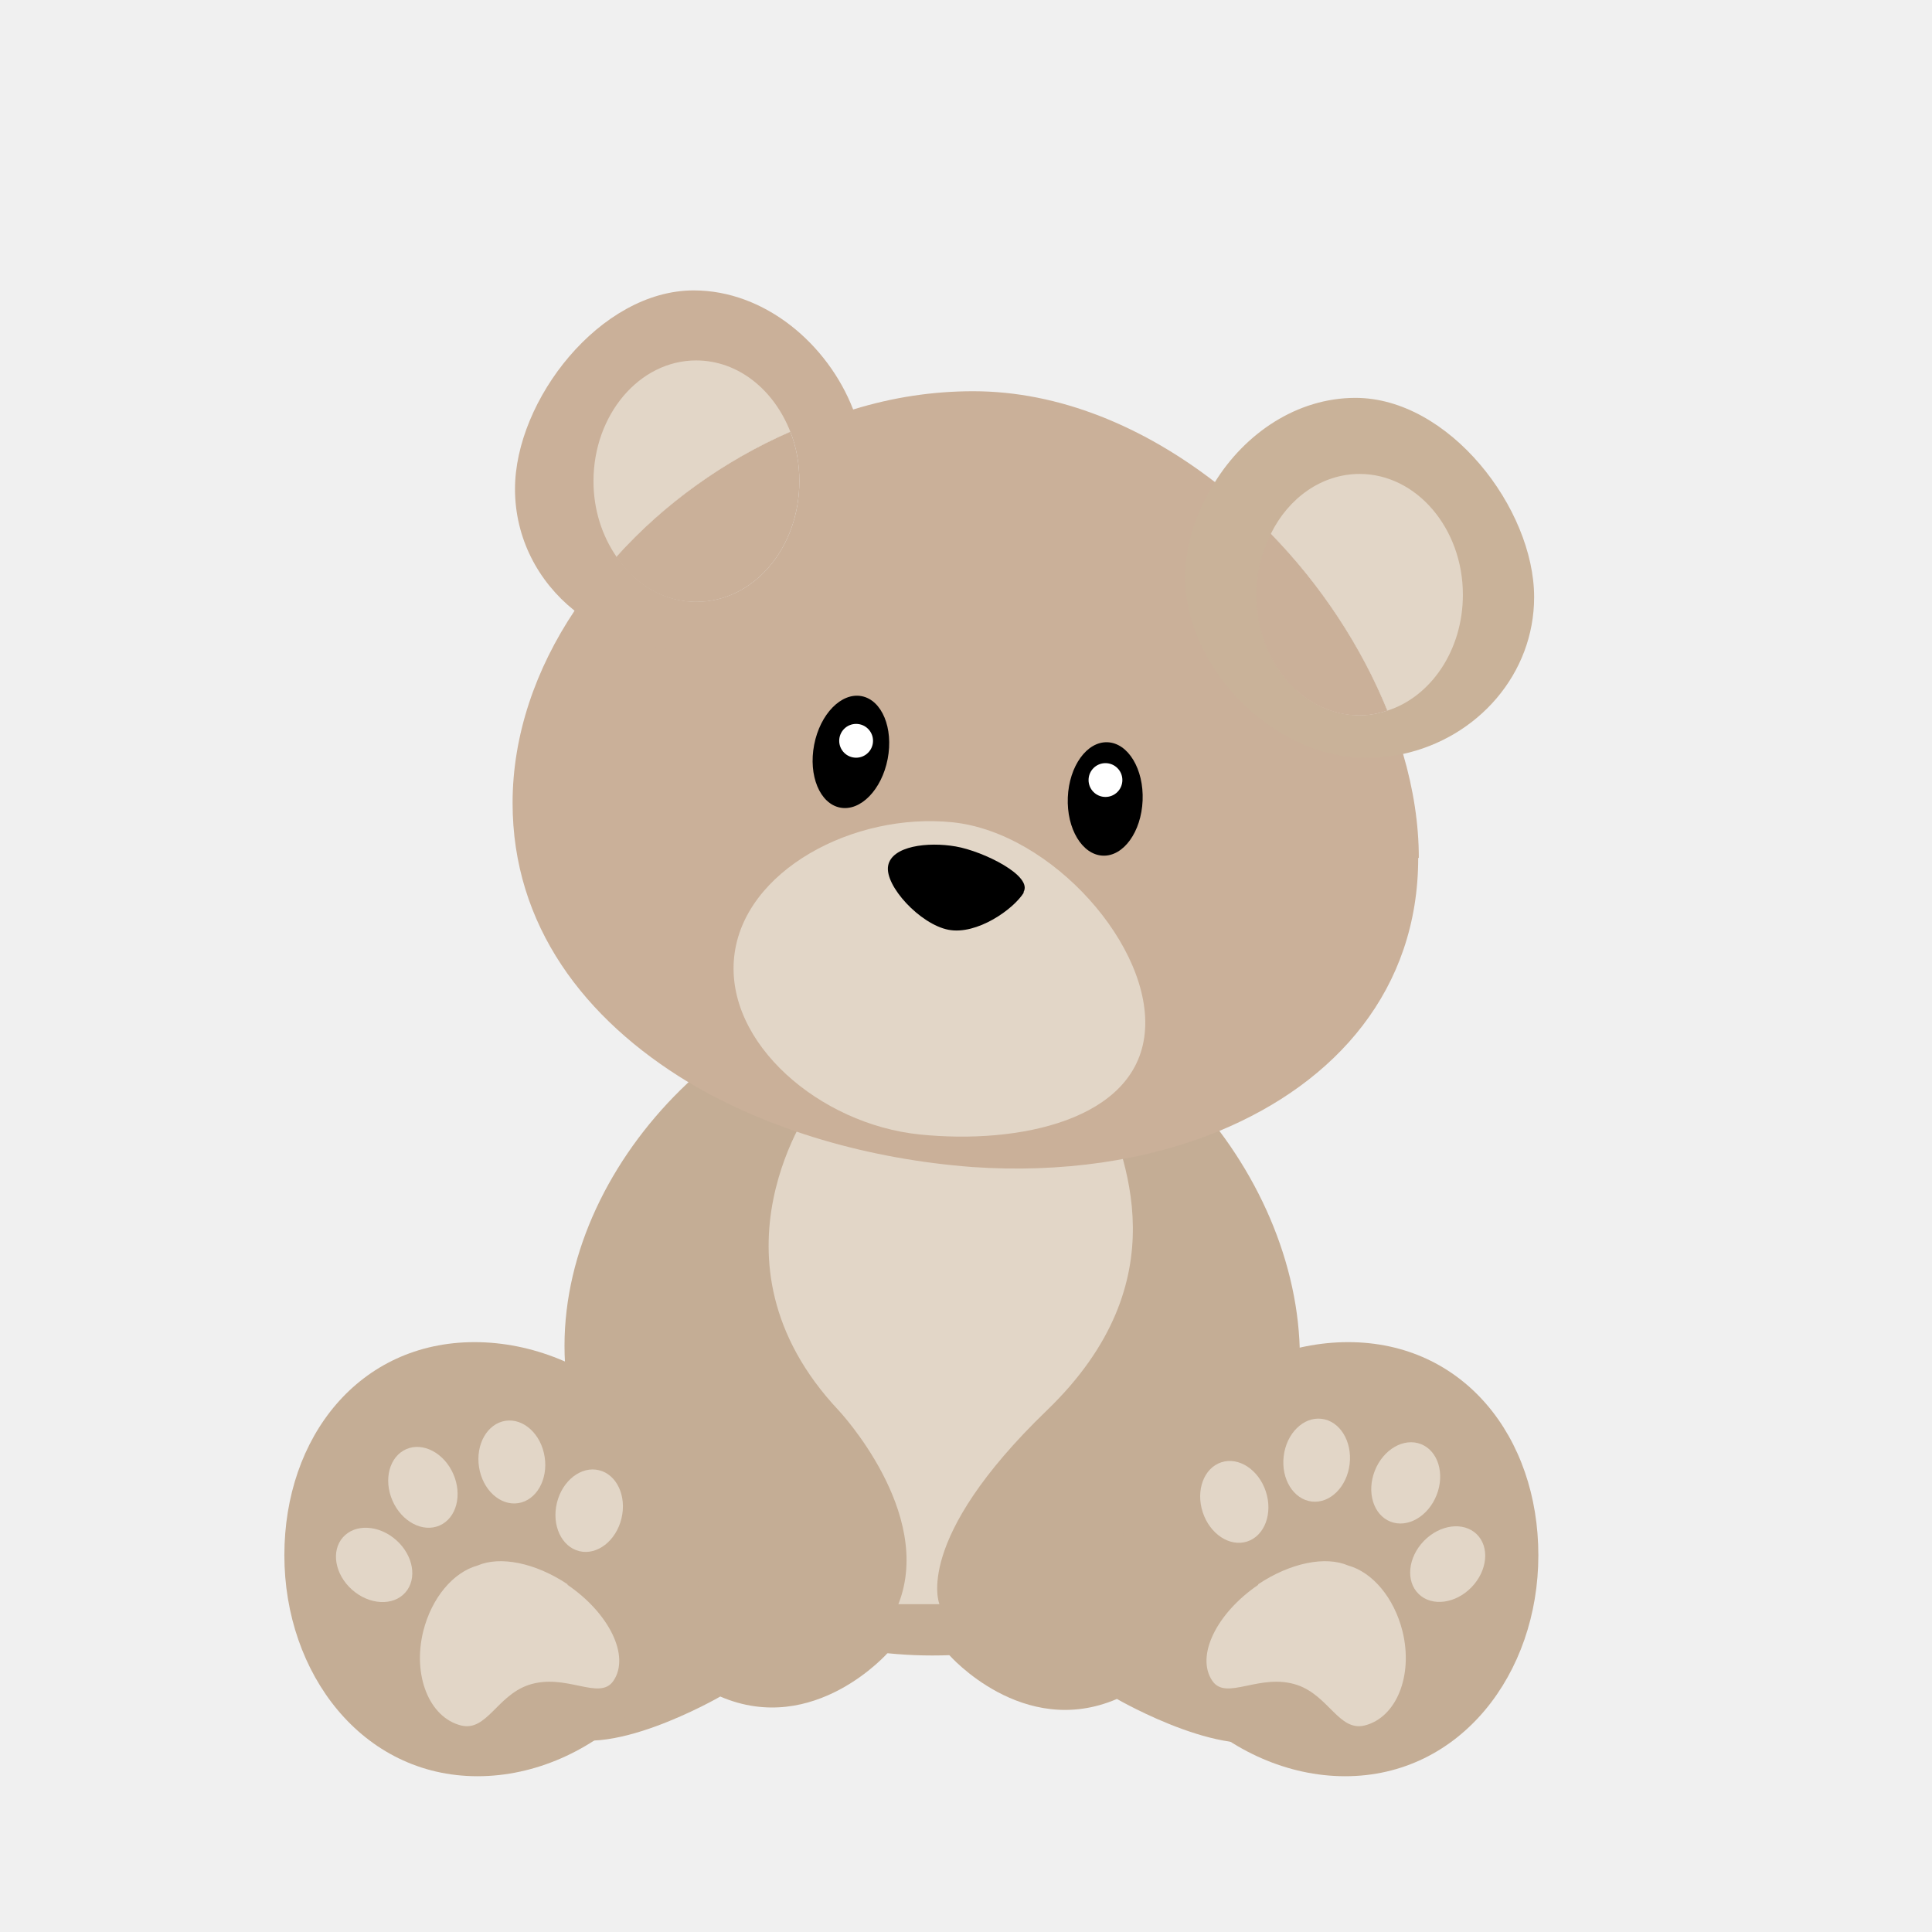
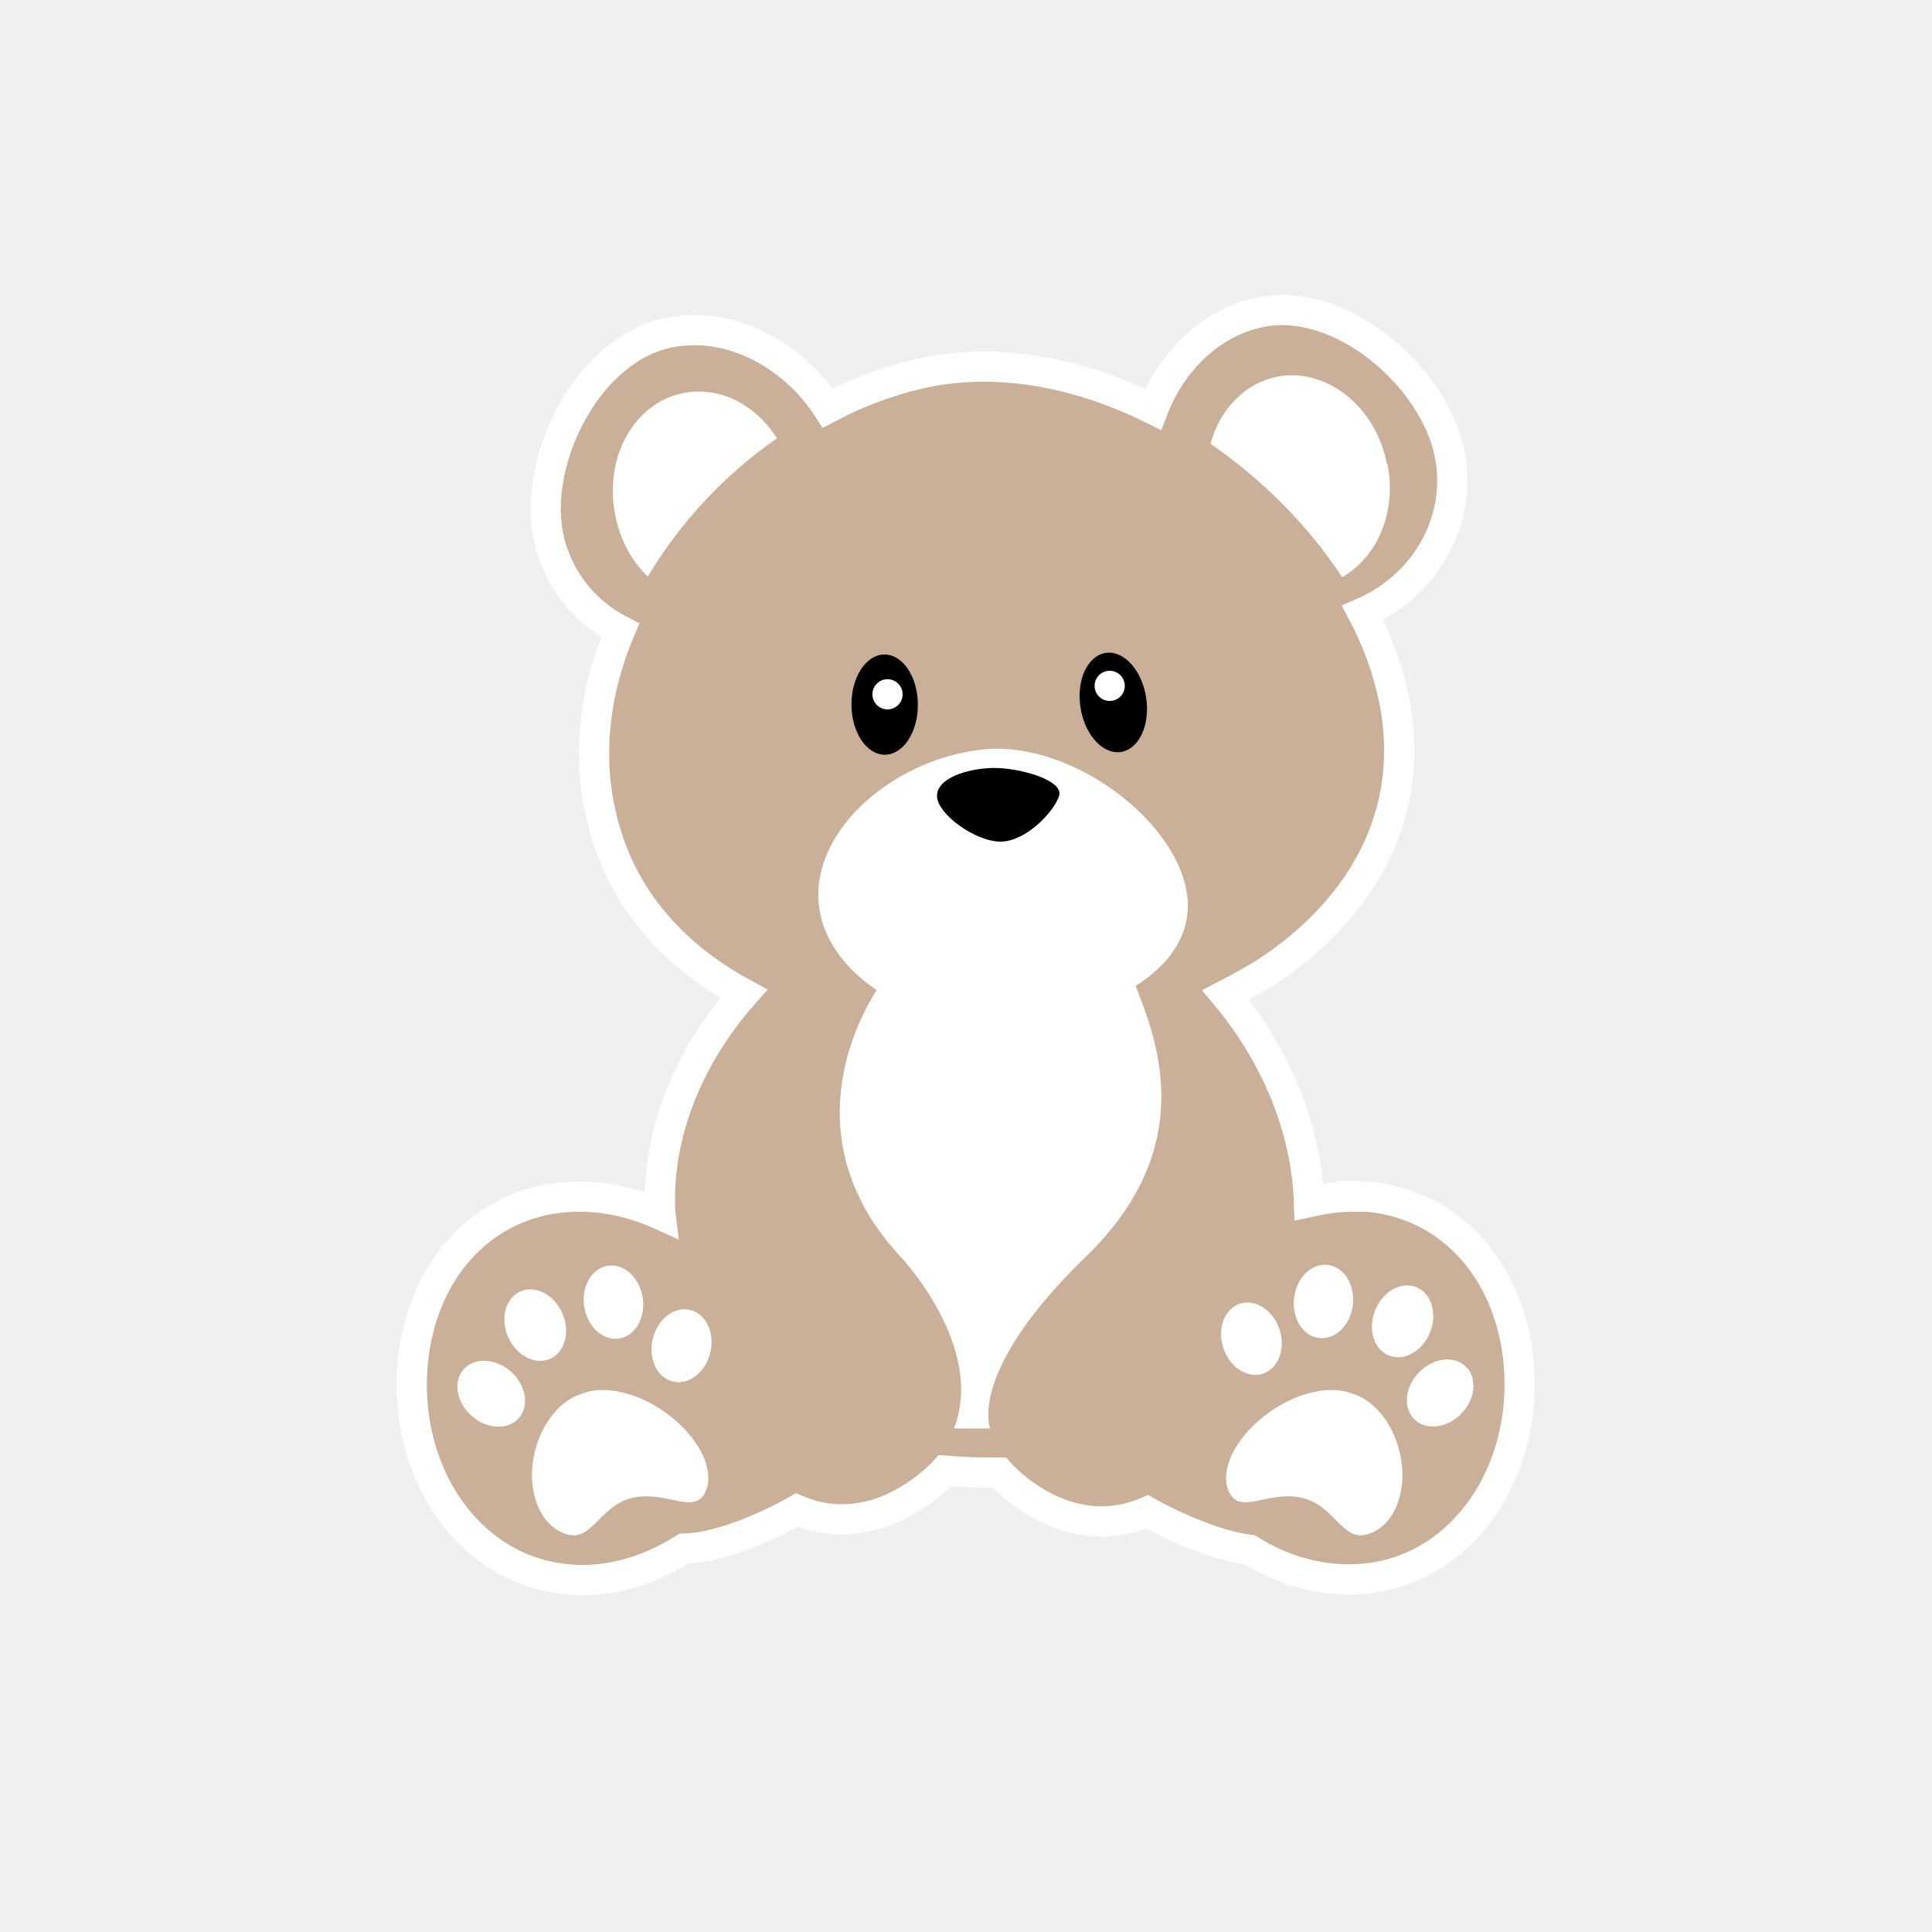
- <svg xmlns="http://www.w3.org/2000/svg" id="ic_children" viewBox="0 0 32 32">
+ <svg xmlns="http://www.w3.org/2000/svg" id="Who_is_at_risk" viewBox="0 0 32 32">
  <defs>
-     <style>.cls-1{fill:#fff;}.cls-2{fill:#cab099;}.cls-3{fill:#c9b299;}.cls-4{fill:#c4ad95;}.cls-5{fill:#e2d6c7;}</style>
+     <style>.cls-1{fill:#fff;}.cls-2{fill:#cab099;stroke:#fff;stroke-miterlimit:10;stroke-width:.5px;}</style>
  </defs>
-   <path class="cls-4" d="M20.17,26.32l-2.56-.75-1.89,1.84s1.22,1.4,2.78,.73c0,0,1.95,1.13,2.76,.58s-1.09-2.41-1.09-2.41Z" />
-   <path class="cls-4" d="M10.26,26.28l2.56-.75,1.89,1.84s-1.22,1.4-2.78,.73c0,0-1.95,1.13-2.76,.58s1.09-2.41,1.09-2.41Z" />
-   <path class="cls-4" d="M21.53,22.48c0,3.13-2.96,4.94-6.09,4.94s-6.09-2-6.09-5.13,3.05-6.12,6.19-6.12,5.99,3.18,5.99,6.32Z" />
-   <path class="cls-5" d="M13.49,18.24s-1.95,2.62,.4,5.12c0,0,1.59,1.69,.99,3.21h.68s-.45-1.06,1.78-3.21,1.27-4.23,.89-5.2-4.74,.08-4.74,.08Z" />
-   <path class="cls-2" d="M23.49,14.21c0,2.18-1.36,3.72-3.29,4.52-1.21,.5-2.63,.7-4.09,.6-1.72-.13-3.37-.61-4.7-1.4h0c-1.74-1.05-2.92-2.61-2.92-4.63,0-1.12,.38-2.22,1.03-3.19,.2-.31,.43-.61,.7-.89,.3,.46,.78,.75,1.32,.75,.95,0,1.71-.89,1.71-2,0-.29-.05-.57-.15-.82,.34-.16,.69-.28,1.04-.37,.65-.2,1.31-.3,1.98-.3,1.43,0,2.82,.59,4.01,1.51,.32,.26,.64,.54,.93,.85-.15,.3-.24,.64-.24,1.01,0,1.11,.76,2,1.71,2,.16,0,.31-.03,.46-.08,.1,.24,.18,.48,.25,.72,.17,.58,.26,1.16,.26,1.72Z" />
-   <path class="cls-5" d="M18.96,17.12c-.15,1.43-2.08,1.84-3.73,1.67s-3.22-1.51-3.07-2.94,1.98-2.4,3.62-2.23,3.33,2.07,3.18,3.5Z" />
-   <path d="M16.96,14.78c-.17,.28-.78,.71-1.25,.62s-1.06-.73-1-1.06,.66-.4,1.12-.32,1.29,.49,1.12,.76Z" />
-   <ellipse cx="14.09" cy="12.45" rx=".94" ry=".62" transform="translate(-.8 23.93) rotate(-79.08)" />
-   <ellipse cx="18.31" cy="13.24" rx=".94" ry=".62" transform="translate(4.32 30.98) rotate(-87.63)" />
-   <circle class="cls-1" cx="14.18" cy="12.27" r=".28" />
-   <circle class="cls-1" cx="18.31" cy="12.92" r=".28" />
-   <path class="cls-2" d="M14.13,6.78c-.42-1.08-1.46-1.97-2.64-1.97-1.55,0-2.96,1.82-2.96,3.29,0,.81,.38,1.53,.98,2.01,.49,.41,1.13,.65,1.82,.65,1.54,0,2.99-1.51,2.99-2.98,0-.34-.07-.68-.19-1Zm-2.6,3.19c-.54,0-1.02-.29-1.32-.75,.78-.87,1.78-1.59,2.88-2.07,.1,.25,.15,.53,.15,.82,0,1.11-.76,2-1.71,2Z" />
-   <path class="cls-3" d="M22.45,6.59c-.97,0-1.83,.59-2.33,1.4-.31,.48-.49,1.04-.49,1.58,0,1.47,1.44,2.98,2.99,2.98,.21,0,.42-.02,.61-.06,1.25-.27,2.18-1.33,2.18-2.6,0-1.47-1.41-3.3-2.96-3.3Zm.07,5.26c-.95,0-1.71-.89-1.71-2,0-.37,.09-.71,.24-1.01,.83,.85,1.5,1.87,1.93,2.93-.15,.05-.3,.08-.46,.08Z" />
-   <path class="cls-4" d="M11.6,25.76c0,1.96-1.78,3.66-3.69,3.66s-3.2-1.7-3.2-3.66,1.24-3.53,3.15-3.53,3.74,1.57,3.74,3.53Z" />
-   <path class="cls-4" d="M18.59,25.76c0,1.96,1.78,3.66,3.69,3.66s3.2-1.7,3.2-3.66-1.24-3.53-3.15-3.53-3.74,1.57-3.74,3.53Z" />
-   <ellipse class="cls-5" cx="6.2" cy="25.92" rx=".55" ry=".69" transform="translate(-17.32 13.38) rotate(-48.48)" />
-   <ellipse class="cls-5" cx="7.01" cy="24.63" rx=".55" ry=".69" transform="translate(-9.29 4.88) rotate(-23.63)" />
-   <ellipse class="cls-5" cx="8.48" cy="24.21" rx=".55" ry=".69" transform="translate(-3.63 1.6) rotate(-8.86)" />
-   <ellipse class="cls-5" cx="9.76" cy="25.01" rx=".69" ry=".55" transform="translate(-16.85 28.59) rotate(-76.32)" />
-   <ellipse class="cls-5" cx="20.45" cy="24.88" rx=".55" ry=".69" transform="translate(-6.73 7.59) rotate(-18.12)" />
-   <ellipse class="cls-5" cx="21.8" cy="24.19" rx=".69" ry=".55" transform="translate(-4.77 43) rotate(-83.27)" />
-   <ellipse class="cls-5" cx="23.28" cy="24.56" rx=".69" ry=".55" transform="translate(-8.1 37.22) rotate(-68.5)" />
-   <ellipse class="cls-5" cx="23.98" cy="25.9" rx=".69" ry=".55" transform="translate(-11.31 25.14) rotate(-45.96)" />
-   <path class="cls-5" d="M9.4,26.24c-.54-.36-1.12-.47-1.49-.31-.4,.11-.76,.53-.9,1.09-.18,.73,.1,1.43,.63,1.56,.42,.1,.59-.49,1.11-.67,.62-.21,1.18,.27,1.41-.07,.28-.41-.07-1.12-.76-1.59Z" />
-   <path class="cls-5" d="M20.84,26.24c.54-.36,1.12-.47,1.49-.31,.4,.11,.76,.53,.9,1.09,.18,.73-.1,1.43-.63,1.56-.42,.1-.59-.49-1.11-.67-.62-.21-1.18,.27-1.41-.07-.28-.41,.07-1.12,.76-1.59Z" />
-   <path class="cls-2" d="M13.24,7.97c0,1.11-.76,2-1.71,2-.54,0-1.02-.29-1.32-.75,.78-.87,1.78-1.59,2.88-2.07,.1,.25,.15,.53,.15,.82Z" />
-   <path class="cls-5" d="M13.09,7.15c-1.1,.48-2.1,1.2-2.88,2.07-.24-.35-.38-.78-.38-1.25,0-1.1,.76-2,1.7-2,.7,0,1.29,.49,1.56,1.18Z" />
-   <path class="cls-2" d="M22.98,11.77c-.15,.05-.3,.08-.46,.08-.95,0-1.71-.89-1.71-2,0-.37,.09-.71,.24-1.01,.83,.85,1.5,1.87,1.93,2.93Z" />
-   <path class="cls-5" d="M24.23,9.85c0,.92-.53,1.69-1.25,1.92-.43-1.06-1.1-2.08-1.93-2.93,.29-.59,.84-.99,1.47-.99,.94,0,1.71,.9,1.71,2Z" />
+   <g id="ic_children">
+     <path class="cls-2" d="M22.39,19.82c-.24,0-.48,.04-.71,.09-.04-1.23-.56-2.45-1.38-3.43,.25-.13,.49-.26,.72-.41,1.53-1.02,2.45-2.59,2.07-4.48-.1-.48-.27-.97-.52-1.44,1.04-.45,1.66-1.53,1.44-2.63-.25-1.27-1.79-2.62-3.13-2.35-.84,.17-1.48,.83-1.78,1.61-1.19-.59-2.49-.86-3.73-.62-.58,.12-1.13,.32-1.66,.6-.55-.86-1.6-1.46-2.63-1.25-1.34,.27-2.25,2.09-2,3.36,.14,.7,.59,1.26,1.19,1.57-.4,.95-.54,1.97-.34,2.94,.28,1.41,1.17,2.42,2.39,3.08-.85,.96-1.39,2.17-1.39,3.41,0,.09,0,.17,.01,.25-.42-.19-.88-.3-1.34-.3-1.68,0-2.78,1.39-2.78,3.12s1.15,3.23,2.83,3.23c.6,0,1.17-.2,1.68-.52,.81-.02,1.87-.64,1.87-.64,1.37,.58,2.45-.65,2.45-.65,0,0,.43,.03,.65,.03,.08,0,.16,0,.25,0,0,0,1.07,1.24,2.45,.65,0,0,.92,.53,1.7,.63,.49,.31,1.06,.49,1.64,.49,1.68,0,2.83-1.5,2.83-3.23s-1.1-3.12-2.78-3.12Z" />
+     <path class="cls-1" d="M19.67,14.89c-.11-1.26-1.9-2.61-3.35-2.48s-2.87,1.29-2.76,2.55c.05,.58,.43,1.08,.96,1.44-.29,.45-1.42,2.48,.41,4.43,0,0,1.4,1.49,.87,2.83h.6s-.39-.93,1.58-2.84c1.89-1.83,1.18-3.59,.83-4.49,.55-.35,.91-.83,.86-1.45Z" />
+     <path d="M17.54,13.19c-.1,.28-.56,.75-.97,.75s-1.04-.45-1.05-.75,.5-.46,.92-.47,1.2,.2,1.1,.47Z" />
+     <ellipse cx="14.65" cy="11.67" rx=".55" ry=".83" transform="translate(-.06 .08) rotate(-.31)" />
+     <ellipse cx="18.44" cy="11.63" rx=".55" ry=".83" transform="translate(-1.57 2.98) rotate(-8.85)" />
+     <circle class="cls-1" cx="14.7" cy="11.5" r=".25" />
+     <circle class="cls-1" cx="18.38" cy="11.36" r=".25" />
+     <ellipse class="cls-1" cx="8.14" cy="23.08" rx=".49" ry=".61" transform="translate(-14.54 13.88) rotate(-48.48)" />
+     <ellipse class="cls-1" cx="8.86" cy="21.95" rx=".49" ry=".61" transform="translate(-8.05 5.39) rotate(-23.63)" />
+     <ellipse class="cls-1" cx="10.16" cy="21.57" rx=".49" ry=".61" transform="translate(-3.2 1.82) rotate(-8.86)" />
+     <ellipse class="cls-1" cx="11.29" cy="22.28" rx=".61" ry=".49" transform="translate(-13.03 27.99) rotate(-76.32)" />
+     <ellipse class="cls-1" cx="20.73" cy="22.17" rx=".49" ry=".61" transform="translate(-5.87 7.55) rotate(-18.12)" />
+     <ellipse class="cls-1" cx="21.92" cy="21.55" rx=".61" ry=".49" transform="translate(-2.05 40.8) rotate(-83.27)" />
+     <ellipse class="cls-1" cx="23.23" cy="21.88" rx=".61" ry=".49" transform="translate(-5.64 35.48) rotate(-68.5)" />
+     <ellipse class="cls-1" cx="23.85" cy="23.07" rx=".61" ry=".49" transform="translate(-9.31 24.18) rotate(-45.96)" />
+     <path class="cls-1" d="M10.97,23.36c-.47-.32-.99-.41-1.32-.28-.35,.1-.67,.47-.79,.96-.16,.65,.09,1.27,.56,1.38,.37,.09,.52-.44,.98-.59,.55-.18,1.04,.24,1.25-.06,.24-.36-.06-.99-.68-1.41Z" />
+     <path class="cls-1" d="M21.07,23.36c.47-.32,.99-.41,1.32-.28,.35,.1,.67,.47,.79,.96,.16,.65-.09,1.27-.56,1.38-.37,.09-.52-.44-.98-.59-.55-.18-1.04,.24-1.25-.06-.24-.36,.06-.99,.68-1.41Z" />
+     <g>
+       <path class="cls-1" d="M12.87,7.26c-.87,.6-1.61,1.4-2.14,2.29-.27-.26-.46-.61-.54-1.02-.19-.95,.31-1.86,1.13-2.02,.61-.12,1.2,.2,1.55,.75Z" />
+       <path class="cls-1" d="M22.98,7.68c.16,.8-.17,1.55-.75,1.88-.55-.84-1.31-1.61-2.18-2.21,.15-.56,.56-1,1.1-1.11,.81-.16,1.64,.49,1.82,1.44Z" />
+     </g>
+   </g>
</svg>
